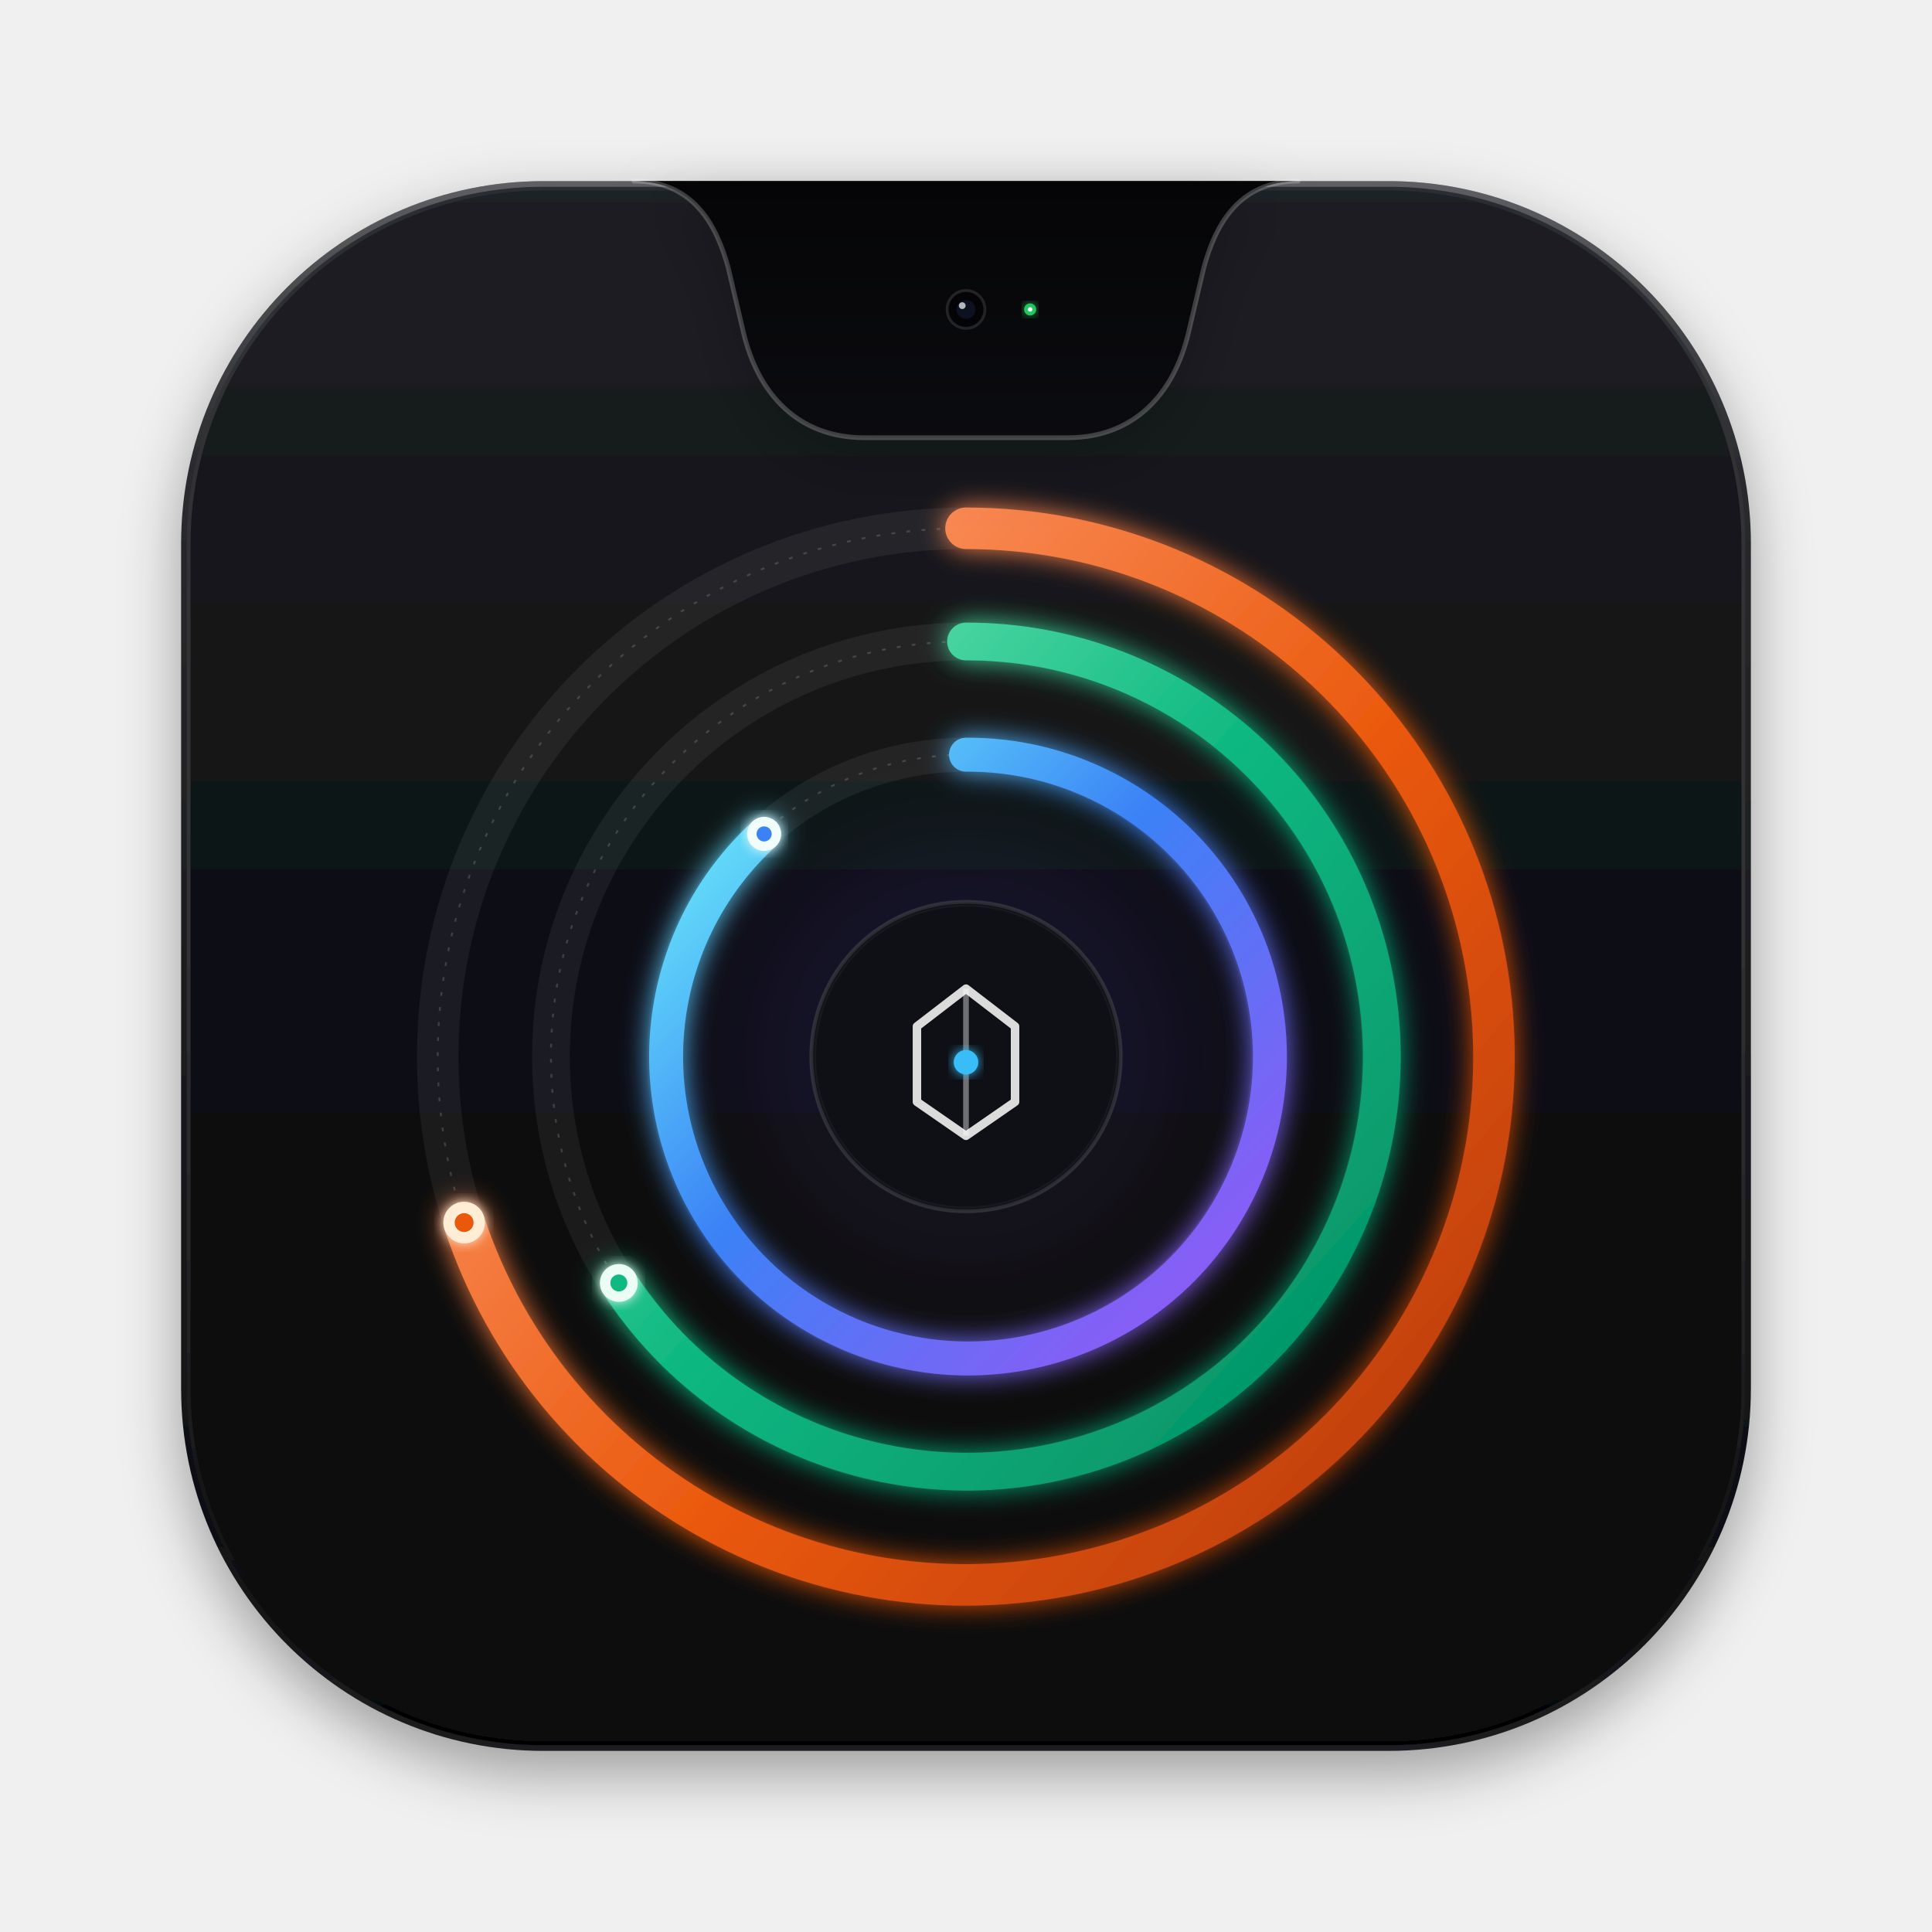
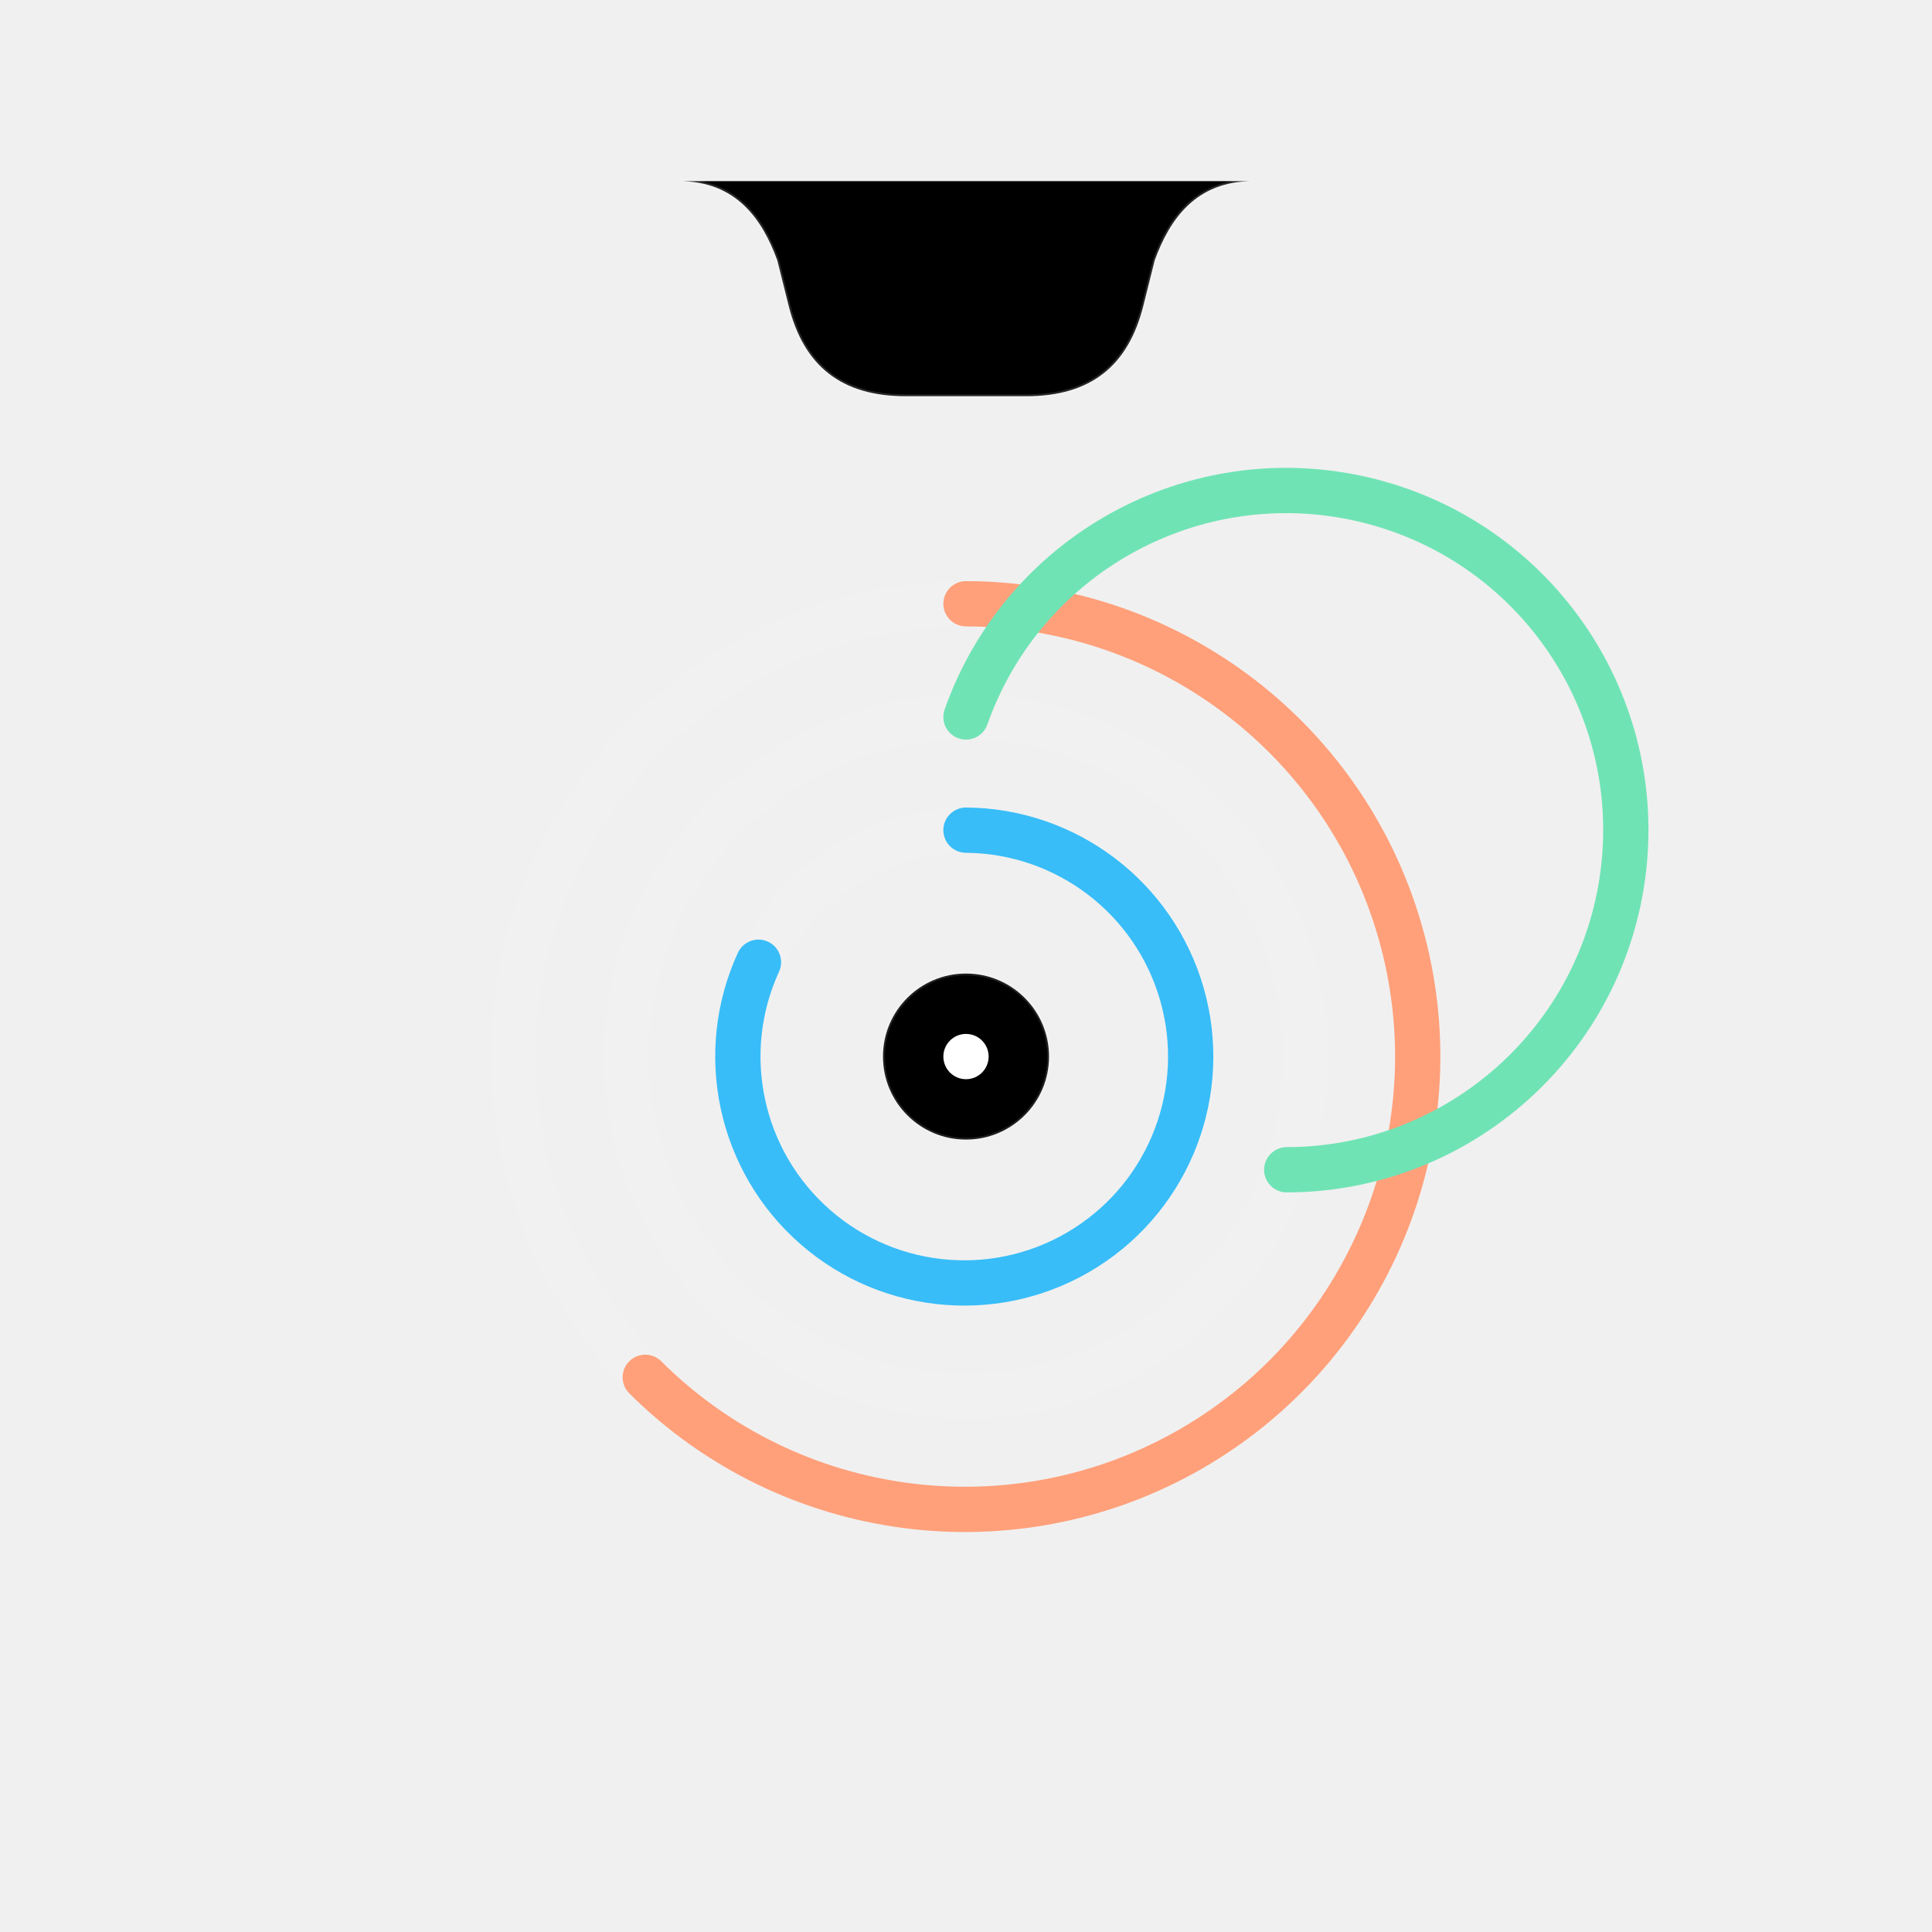
<svg xmlns="http://www.w3.org/2000/svg" width="1024" height="1024" viewBox="0 0 1024 1024" fill="none">
  <defs>
-     <linearGradient id="bgGrad" x1="512" y1="96" x2="512" y2="928" gradientUnits="userSpaceOnUse">
-       <stop offset="0%" stop-color="#1e2025" />
-       <stop offset="35%" stop-color="#121316" />
-       <stop offset="100%" stop-color="#08080a" />
+     <linearGradient id="bgB" x1="512" y1="96" x2="512" y2="928" gradientUnits="userSpaceOnUse">
+       <stop offset="0%" stop-color="#18191E" />
+       <stop offset="50%" stop-color="#0E0F12" />
+       <stop offset="100%" stop-color="#050507" />
    </linearGradient>
-     <linearGradient id="rimGrad" x1="512" y1="96" x2="512" y2="928" gradientUnits="userSpaceOnUse">
-       <stop offset="0%" stop-color="rgba(255,255,255,0.28)" />
-       <stop offset="18%" stop-color="rgba(255,255,255,0.08)" />
-       <stop offset="85%" stop-color="rgba(255,255,255,0.02)" />
-       <stop offset="100%" stop-color="rgba(255,255,255,0.09)" />
+     <linearGradient id="rimB" x1="512" y1="96" x2="512" y2="928" gradientUnits="userSpaceOnUse">
+       <stop offset="0%" stop-color="rgba(255,255,255,0.25)" />
+       <stop offset="100%" stop-color="rgba(255,255,255,0.03)" />
    </linearGradient>
-     <linearGradient id="plateInner" x1="512" y1="110" x2="512" y2="914" gradientUnits="userSpaceOnUse">
-       <stop offset="0%" stop-color="rgba(255,255,255,0.06)" />
-       <stop offset="100%" stop-color="rgba(0,0,0,0.5)" />
+     <filter id="shadowB" x="0" y="30" width="1024" height="964">
+       <feDropShadow dx="0" dy="28" stdDeviation="36" flood-color="#000000" flood-opacity="0.65" />
+     </filter>
+     <linearGradient id="gClaude" x1="280" y1="360" x2="740" y2="760" gradientUnits="userSpaceOnUse">
+       <stop offset="0%" stop-color="#FFA07A" />
+       <stop offset="100%" stop-color="#EA580C" />
    </linearGradient>
-     <filter id="dropShadow" x="0" y="30" width="1024" height="964" filterUnits="userSpaceOnUse">
-       <feDropShadow dx="0" dy="32" stdDeviation="40" flood-color="#000000" flood-opacity="0.55" />
-       <feDropShadow dx="0" dy="12" stdDeviation="16" flood-color="#000000" flood-opacity="0.35" />
-     </filter>
-     <filter id="neonGlow" x="-20%" y="-20%" width="140%" height="140%">
-       <feGaussianBlur stdDeviation="7" result="blur" />
-       <feComposite in="SourceGraphic" in2="blur" operator="over" />
-     </filter>
-     <filter id="softGlow" x="-20%" y="-20%" width="140%" height="140%">
-       <feGaussianBlur stdDeviation="3" result="blur" />
-       <feComposite in="SourceGraphic" in2="blur" operator="over" />
-     </filter>
-     <linearGradient id="claudeGrad" x1="280" y1="360" x2="740" y2="760" gradientUnits="userSpaceOnUse">
-       <stop offset="0%" stop-color="#ff9d71" />
-       <stop offset="60%" stop-color="#ea580c" />
-       <stop offset="100%" stop-color="#c2410c" />
+     <linearGradient id="gCursor" x1="320" y1="380" x2="700" y2="720" gradientUnits="userSpaceOnUse">
+       <stop offset="0%" stop-color="#70E3B5" />
+       <stop offset="100%" stop-color="#10B981" />
    </linearGradient>
-     <linearGradient id="openaiGrad" x1="320" y1="380" x2="700" y2="720" gradientUnits="userSpaceOnUse">
-       <stop offset="0%" stop-color="#6ee7b7" />
-       <stop offset="50%" stop-color="#10b981" />
-       <stop offset="100%" stop-color="#059669" />
+     <linearGradient id="gGemini" x1="380" y1="420" x2="640" y2="680" gradientUnits="userSpaceOnUse">
+       <stop offset="0%" stop-color="#38BDF8" />
+       <stop offset="100%" stop-color="#8B5CF6" />
    </linearGradient>
-     <linearGradient id="geminiGrad" x1="380" y1="420" x2="640" y2="680" gradientUnits="userSpaceOnUse">
-       <stop offset="0%" stop-color="#67e8f9" />
-       <stop offset="45%" stop-color="#3b82f6" />
-       <stop offset="100%" stop-color="#8b5cf6" />
-     </linearGradient>
-     <linearGradient id="notchGrad" x1="512" y1="96" x2="512" y2="280" gradientUnits="userSpaceOnUse">
-       <stop offset="0%" stop-color="#050507" />
-       <stop offset="100%" stop-color="#0d0e12" />
-     </linearGradient>
-     <radialGradient id="centerRadial" cx="512" cy="560" r="180" gradientUnits="userSpaceOnUse">
-       <stop offset="0%" stop-color="rgba(56, 189, 248, 0.12)" />
-       <stop offset="60%" stop-color="rgba(139, 92, 246, 0.05)" />
-       <stop offset="100%" stop-color="transparent" />
-     </radialGradient>
  </defs>
-   <g filter="url(#dropShadow)">
-     <rect x="96" y="96" width="832" height="832" rx="192" fill="url(#bgGrad)" />
-     <rect x="97.5" y="97.5" width="829" height="829" rx="190.5" stroke="url(#rimGrad)" stroke-width="3" fill="none" />
-     <rect x="100" y="100" width="824" height="824" rx="188" stroke="url(#plateInner)" stroke-width="2" fill="none" />
+   <g filter="url(#shadowB)">
+     <rect x="96" y="96" width="832" height="832" rx="192" fill="url(#bgB)" />
+     <rect x="97" y="97" width="830" height="830" rx="191" stroke="url(#rimB)" stroke-width="2.5" fill="none" />
  </g>
-   <circle cx="512" cy="560" r="260" fill="url(#centerRadial)" />
-   <g opacity="0.16">
-     <circle cx="512" cy="560" r="280" stroke="#ffffff" stroke-width="1" stroke-dasharray="2 6" />
-     <circle cx="512" cy="560" r="220" stroke="#ffffff" stroke-width="1" stroke-dasharray="2 6" />
-     <circle cx="512" cy="560" r="160" stroke="#ffffff" stroke-width="1" stroke-dasharray="2 6" />
-   </g>
-   <g>
-     <circle cx="512" cy="560" r="280" stroke="rgba(255,255,255,0.06)" stroke-width="22" fill="none" />
-     <path d="M 512 280 A 280 280 0 1 1 246 648" stroke="url(#claudeGrad)" stroke-width="22" stroke-linecap="round" fill="none" filter="url(#neonGlow)" />
-     <circle cx="246" cy="648" r="11" fill="#ffedd5" filter="url(#softGlow)" />
-     <circle cx="246" cy="648" r="5" fill="#ea580c" />
-   </g>
-   <g>
-     <circle cx="512" cy="560" r="220" stroke="rgba(255,255,255,0.06)" stroke-width="20" fill="none" />
-     <path d="M 512 340 A 220 220 0 1 1 328 680" stroke="url(#openaiGrad)" stroke-width="20" stroke-linecap="round" fill="none" filter="url(#neonGlow)" />
-     <circle cx="328" cy="680" r="10" fill="#ecfdf5" filter="url(#softGlow)" />
-     <circle cx="328" cy="680" r="4.5" fill="#10b981" />
-   </g>
-   <g>
-     <circle cx="512" cy="560" r="160" stroke="rgba(255,255,255,0.06)" stroke-width="18" fill="none" />
-     <path d="M 512 400 A 160 160 0 1 1 405 442" stroke="url(#geminiGrad)" stroke-width="18" stroke-linecap="round" fill="none" filter="url(#neonGlow)" />
-     <circle cx="405" cy="442" r="9" fill="#f0fdfa" filter="url(#softGlow)" />
-     <circle cx="405" cy="442" r="4" fill="#3b82f6" />
-   </g>
+   <path d="M 360 96             C 390 96, 404 116, 412 138             L 418 162             C 426 194, 446 210, 480 210             L 544 210             C 578 210, 598 194, 606 162             L 612 138             C 620 116, 634 96, 664 96             Z" fill="#000000" />
+   <path d="M 360 96             C 390 96, 404 116, 412 138             L 418 162             C 426 194, 446 210, 480 210             L 544 210             C 578 210, 598 194, 606 162             L 612 138             C 620 116, 634 96, 664 96" stroke="rgba(255,255,255,0.15)" stroke-width="2" fill="none" />
  <g transform="translate(512, 560)">
-     <circle cx="0" cy="0" r="82" fill="#0f1015" stroke="rgba(255,255,255,0.12)" stroke-width="2" />
-     <circle cx="0" cy="0" r="80" stroke="rgba(255,255,255,0.04)" stroke-width="1" />
-     <path d="M -26 -16 L 0 -36 L 26 -16 L 26 24 L 0 42 L -26 24 Z" stroke="rgba(255,255,255,0.85)" stroke-width="4.5" stroke-linejoin="round" fill="none" />
-     <path d="M 0 -36 L 0 42" stroke="rgba(255,255,255,0.4)" stroke-width="3" />
-     <circle cx="0" cy="3" r="6.5" fill="#38bdf8" filter="url(#softGlow)" />
-   </g>
-   <g>
-     <path d="M 336 96               C 368 96, 380 120, 386 142               L 394 176               C 402 210, 424 232, 458 232               L 566 232               C 600 232, 622 210, 630 176               L 638 142               C 644 120, 656 96, 688 96               Z" fill="#000000" opacity="0.6" filter="url(#dropShadow)" />
-     <path d="M 336 96               C 368 96, 380 120, 386 142               L 394 176               C 402 210, 424 232, 458 232               L 566 232               C 600 232, 622 210, 630 176               L 638 142               C 644 120, 656 96, 688 96               Z" fill="url(#notchGrad)" />
-     <path d="M 336 96               C 368 96, 380 120, 386 142               L 394 176               C 402 210, 424 232, 458 232               L 566 232               C 600 232, 622 210, 630 176               L 638 142               C 644 120, 656 96, 688 96" stroke="rgba(255, 255, 255, 0.22)" stroke-width="2.5" stroke-linecap="round" fill="none" />
-     <circle cx="512" cy="164" r="10" fill="#040406" stroke="rgba(255,255,255,0.12)" stroke-width="1.5" />
-     <circle cx="512" cy="164" r="5" fill="#0c1220" />
-     <circle cx="510" cy="162" r="1.8" fill="rgba(255,255,255,0.7)" />
-     <circle cx="546" cy="164" r="3.2" fill="#22c55e" filter="url(#softGlow)" />
-     <circle cx="546" cy="164" r="1.2" fill="#ffffff" />
+     <circle cx="0" cy="0" r="240" stroke="rgba(255,255,255,0.06)" stroke-width="24" fill="none" />
+     <path d="M 0 -240 A 240 240 0 1 1 -170 170" stroke="url(#gClaude)" stroke-width="24" stroke-linecap="round" fill="none" />
+     <circle cx="0" cy="0" r="180" stroke="rgba(255,255,255,0.06)" stroke-width="24" fill="none" />
+     <path d="M 0 -180 A 180 180 0 1 1 170 60" stroke="url(#gCursor)" stroke-width="24" stroke-linecap="round" fill="none" />
+     <circle cx="0" cy="0" r="120" stroke="rgba(255,255,255,0.06)" stroke-width="24" fill="none" />
+     <path d="M 0 -120 A 120 120 0 1 1 -110 -50" stroke="url(#gGemini)" stroke-width="24" stroke-linecap="round" fill="none" />
+     <circle cx="0" cy="0" r="44" fill="#000000" stroke="rgba(255,255,255,0.12)" stroke-width="2" />
+     <circle cx="0" cy="0" r="12" fill="#FFFFFF" />
  </g>
</svg>
